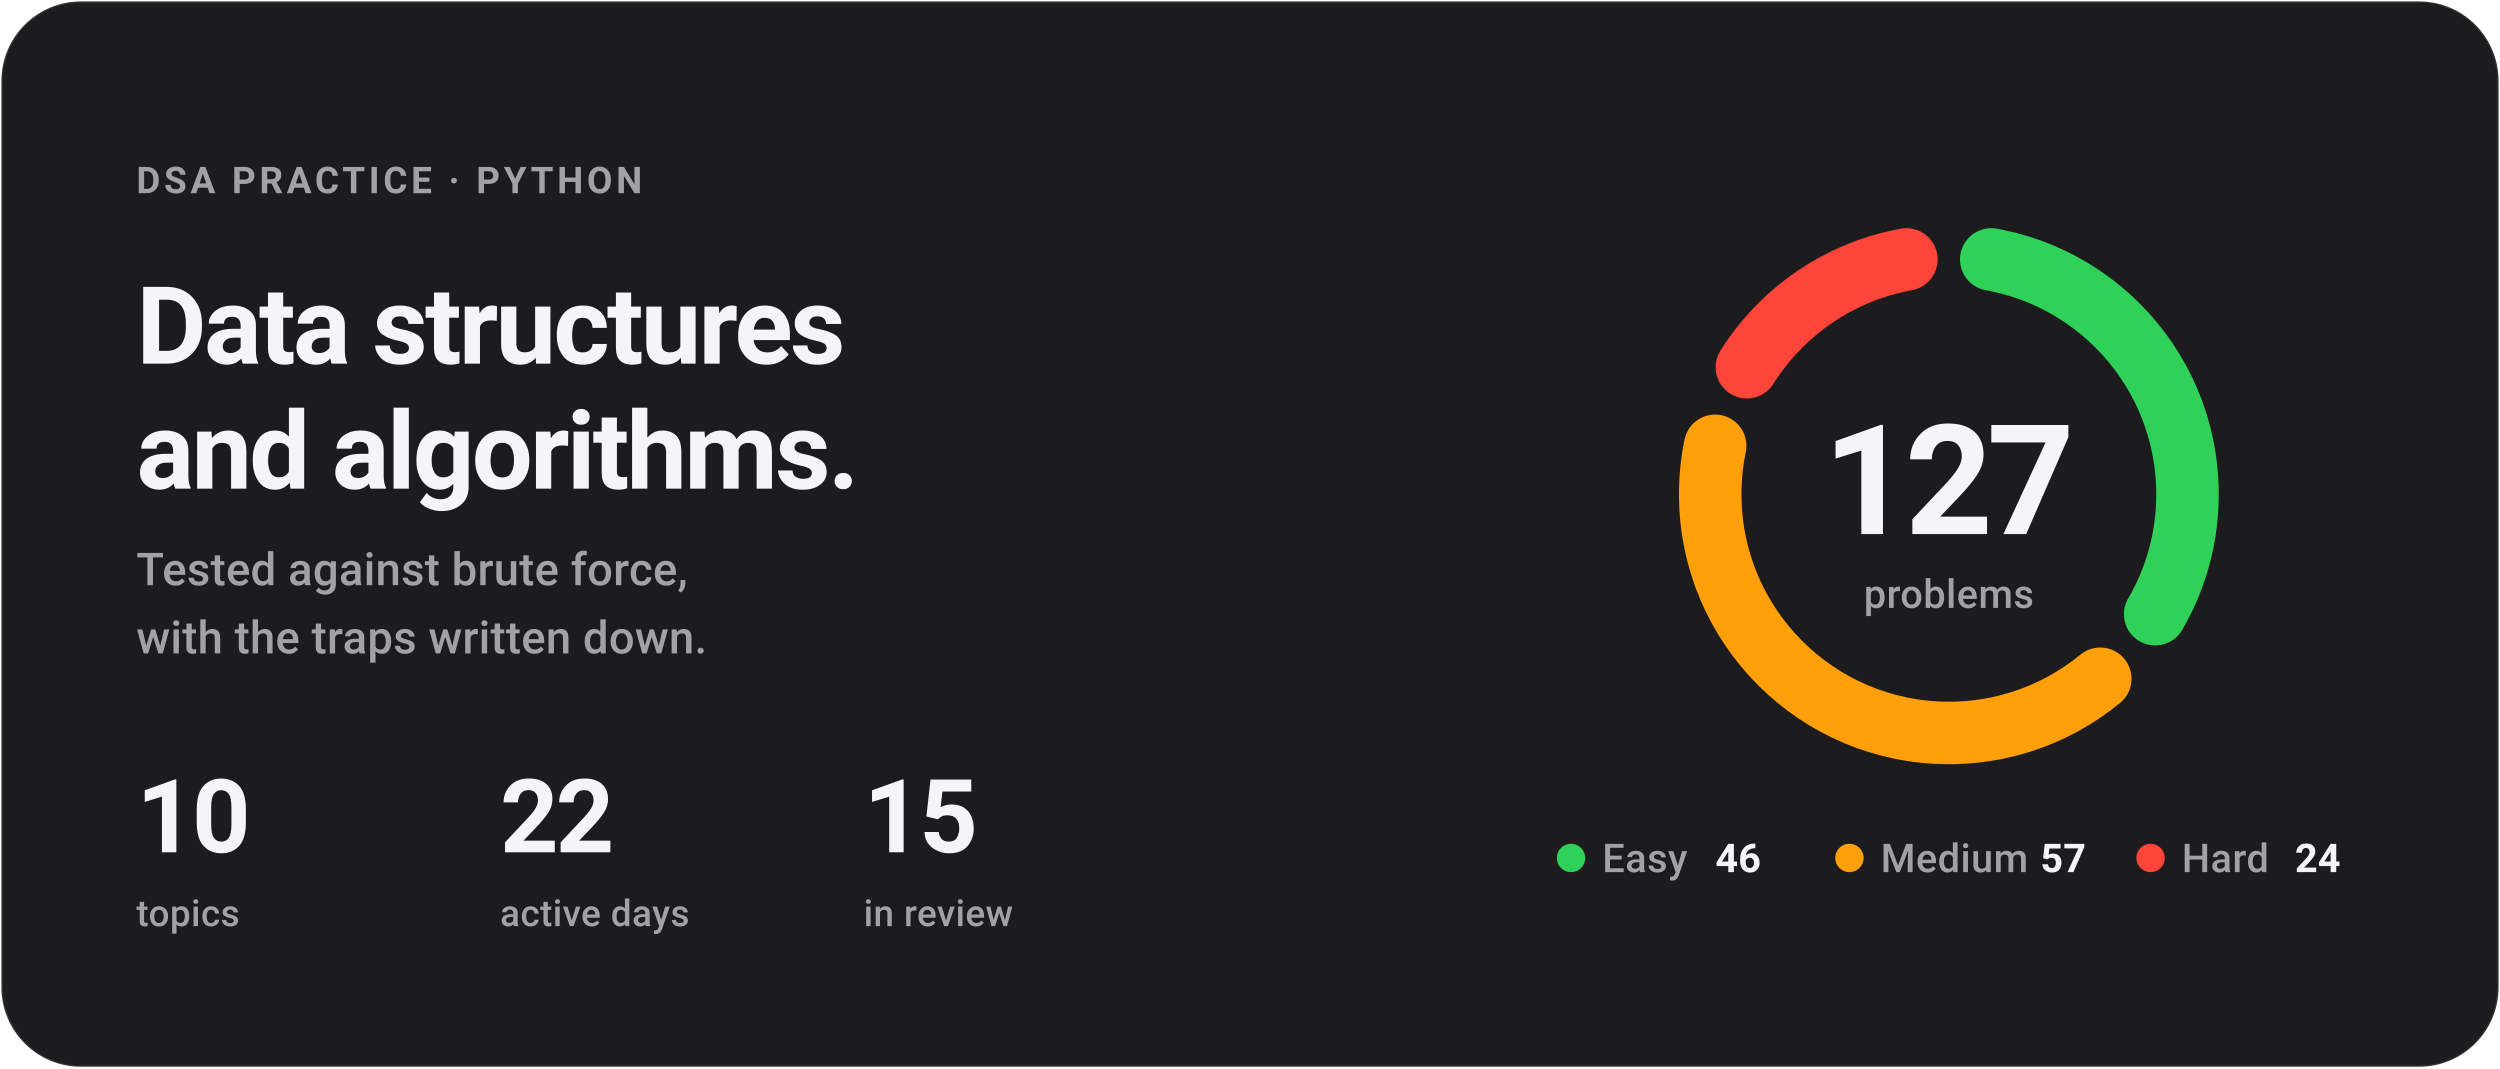
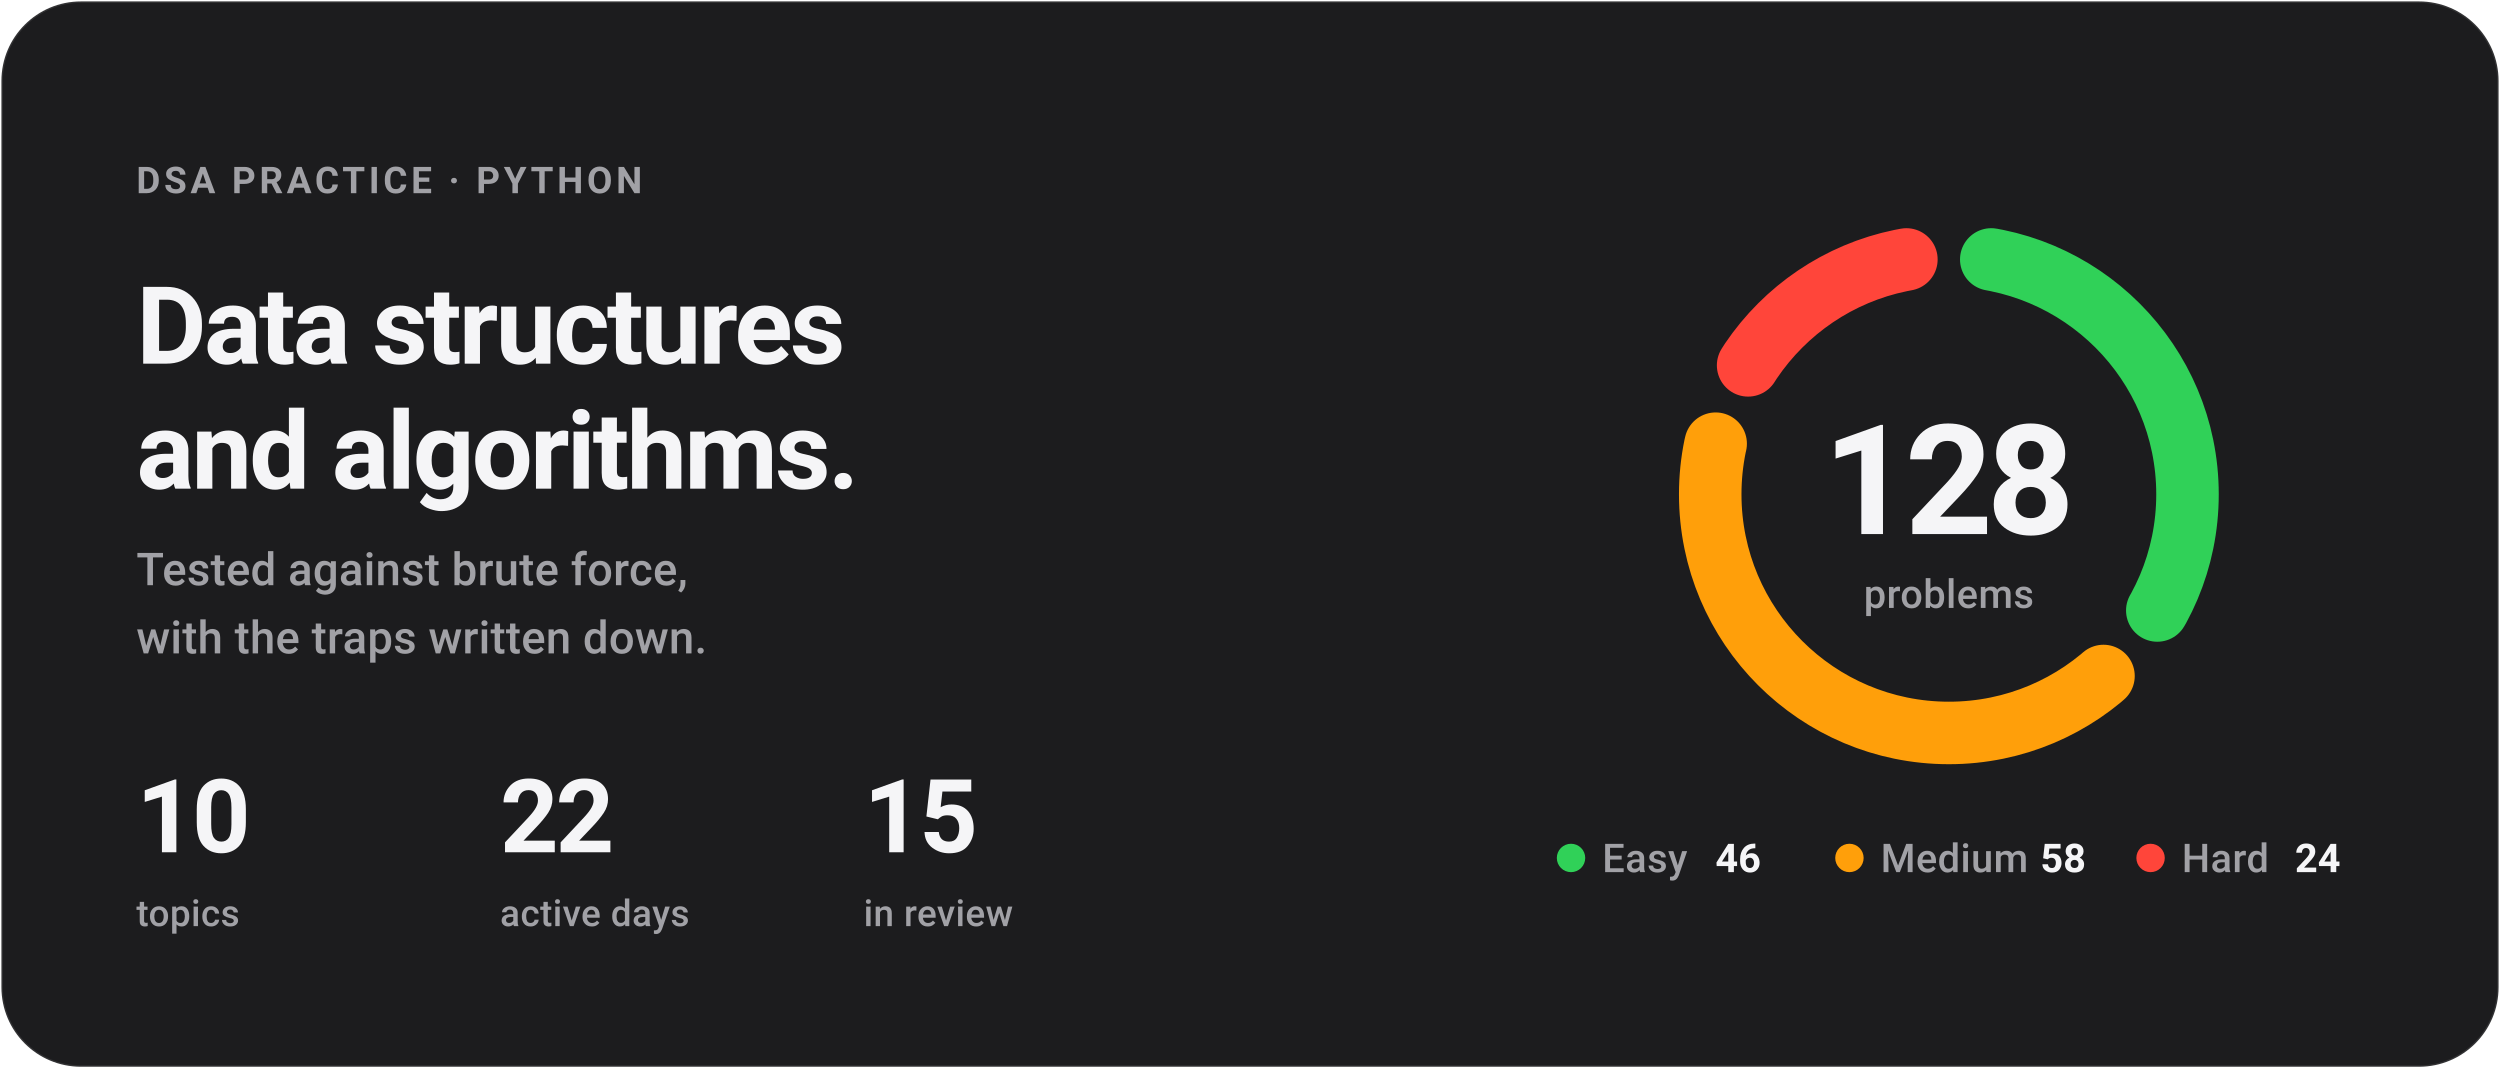
<svg xmlns="http://www.w3.org/2000/svg" width="880" height="376" viewBox="0 0 880 376" role="img" aria-labelledby="t d">
  <defs>
    <style>
text { font-family: -apple-system, BlinkMacSystemFont, "SF Pro Display", "SF Pro Text", "Segoe UI Variable Display", "Segoe UI", system-ui, Roboto, Helvetica, Arial, sans-serif; }
.num { font-variant-numeric: tabular-nums; }
@keyframes grow { from { transform: scaleX(0); } to { transform: scaleX(1); } }
@keyframes rise { from { transform: scaleY(0); } to { transform: scaleY(1); } }
@keyframes pop { from { opacity: 0; transform: scale(.92); } to { opacity: 1; transform: scale(1); } }
@keyframes fade { from { opacity: 0; transform: translateY(6px); } to { opacity: 1; transform: translateY(0); } }
.grow { transform-box: fill-box; transform-origin: 0% 50%; animation: grow .8s cubic-bezier(.22,1,.36,1) both; }
.rise { transform-box: fill-box; transform-origin: 50% 100%; animation: rise .8s cubic-bezier(.22,1,.36,1) both; }
.pop { transform-box: fill-box; transform-origin: 50% 50%; animation: pop .8s cubic-bezier(.22,1,.36,1) both; }
.fade { animation: fade .7s cubic-bezier(.22,1,.36,1) both; }
@media (prefers-reduced-motion: reduce) { .grow, .rise, .pop { transform-box: fill-box; transform-origin: 50% 50%; animation: pop .8s cubic-bezier(.22,1,.36,1) both; }
.fade { animation: none; } }
</style>
    <linearGradient id="acc" x1="0" y1="0" x2="1" y2="0">
      <stop offset="0" stop-color="#0A84FF" />
      <stop offset="1" stop-color="#64D2FF" />
    </linearGradient>
    <linearGradient id="accv" x1="0" y1="1" x2="0" y2="0">
      <stop offset="0" stop-color="#0A84FF" />
      <stop offset="1" stop-color="#64D2FF" />
    </linearGradient>
  </defs>
  <rect x="0.5" y="0.5" width="879" height="375" rx="28" fill="#1C1C1E" stroke="rgba(255,255,255,0.10)" />
  <text x="48" y="68" font-size="13" font-weight="600" fill="#A1A1A6" text-anchor="start" letter-spacing="0.1em">DSA PRACTICE  ·  PYTHON</text>
  <text x="48" y="128" font-size="38" font-weight="700" fill="#F5F5F7" text-anchor="start" letter-spacing="-0.025em" class="fade" style="animation-delay:0ms">Data structures</text>
  <text x="48" y="172" font-size="38" font-weight="700" fill="#F5F5F7" text-anchor="start" letter-spacing="-0.025em" class="fade" style="animation-delay:40ms">and algorithms.</text>
  <text x="48" y="206" font-size="16" font-weight="500" fill="#A1A1A6" text-anchor="start" letter-spacing="0.005em" class="fade" style="animation-delay:80ms">Tested against brute force,</text>
  <text x="48" y="230" font-size="16" font-weight="500" fill="#A1A1A6" text-anchor="start" letter-spacing="0.005em" class="fade" style="animation-delay:100ms">with the traps written down.</text>
  <text x="48" y="300" font-size="36" font-weight="650" fill="#F5F5F7" text-anchor="start" letter-spacing="-0.03em" class="num fade" style="animation-delay:140ms">10</text>
  <text x="48" y="326" font-size="13" font-weight="500" fill="#A1A1A6" text-anchor="start" letter-spacing="0.01em" class="fade" style="animation-delay:160ms">topics</text>
  <text x="176" y="300" font-size="36" font-weight="650" fill="#F5F5F7" text-anchor="start" letter-spacing="-0.03em" class="num fade" style="animation-delay:200ms">22</text>
  <text x="176" y="326" font-size="13" font-weight="500" fill="#A1A1A6" text-anchor="start" letter-spacing="0.01em" class="fade" style="animation-delay:220ms">active days</text>
  <text x="304" y="300" font-size="36" font-weight="650" fill="#F5F5F7" text-anchor="start" letter-spacing="-0.03em" class="num fade" style="animation-delay:260ms">15</text>
  <text x="304" y="326" font-size="13" font-weight="500" fill="#A1A1A6" text-anchor="start" letter-spacing="0.01em" class="fade" style="animation-delay:280ms">in review</text>
  <g class="pop" style="animation-delay:80ms">
-     <circle cx="686" cy="174" r="84" fill="none" stroke="#30D158" stroke-width="22" stroke-linecap="round" stroke-dasharray="161.17 527.79" stroke-dashoffset="-15.00" transform="rotate(-90 686 174)" />
-     <circle cx="686" cy="174" r="84" fill="none" stroke="#FF9F0A" stroke-width="22" stroke-linecap="round" stroke-dasharray="206.88 527.79" stroke-dashoffset="-206.17" transform="rotate(-90 686 174)" />
-     <circle cx="686" cy="174" r="84" fill="none" stroke="#FF453A" stroke-width="22" stroke-linecap="round" stroke-dasharray="69.74 527.79" stroke-dashoffset="-443.05" transform="rotate(-90 686 174)" />
+     <circle cx="686" cy="174" r="84" fill="none" stroke="#30D158" stroke-width="22" stroke-linecap="round" stroke-dasharray="159.67 527.79" stroke-dashoffset="-15.00" transform="rotate(-90 686 174)" />
+     <circle cx="686" cy="174" r="84" fill="none" stroke="#FF9F0A" stroke-width="22" stroke-linecap="round" stroke-dasharray="209.15 527.79" stroke-dashoffset="-204.67" transform="rotate(-90 686 174)" />
+     <circle cx="686" cy="174" r="84" fill="none" stroke="#FF453A" stroke-width="22" stroke-linecap="round" stroke-dasharray="68.96 527.79" stroke-dashoffset="-443.83" transform="rotate(-90 686 174)" />
  </g>
-   <text x="686" y="188" font-size="54" font-weight="700" fill="#F5F5F7" text-anchor="middle" letter-spacing="-0.04em" class="num fade" style="animation-delay:0ms">127</text>
+   <text x="686" y="188" font-size="54" font-weight="700" fill="#F5F5F7" text-anchor="middle" letter-spacing="-0.04em" class="num fade" style="animation-delay:0ms">128</text>
  <text x="686" y="214" font-size="14" font-weight="500" fill="#A1A1A6" text-anchor="middle" letter-spacing="0.01em" class="fade" style="animation-delay:60ms">problems</text>
  <circle cx="553" cy="302" r="5" fill="#30D158" />
  <text x="564" y="307" font-size="14" font-weight="500" fill="#A1A1A6" text-anchor="start" letter-spacing="0.01em">Easy</text>
  <text x="603.8" y="307" font-size="14" font-weight="650" fill="#F5F5F7" text-anchor="start" letter-spacing="0.0em" class="num">46</text>
  <circle cx="651" cy="302" r="5" fill="#FF9F0A" />
  <text x="662" y="307" font-size="14" font-weight="500" fill="#A1A1A6" text-anchor="start" letter-spacing="0.01em">Medium</text>
-   <text x="718.2" y="307" font-size="14" font-weight="650" fill="#F5F5F7" text-anchor="start" letter-spacing="0.0em" class="num">57</text>
+   <text x="718.2" y="307" font-size="14" font-weight="650" fill="#F5F5F7" text-anchor="start" letter-spacing="0.0em" class="num">58</text>
  <circle cx="757" cy="302" r="5" fill="#FF453A" />
  <text x="768" y="307" font-size="14" font-weight="500" fill="#A1A1A6" text-anchor="start" letter-spacing="0.01em">Hard</text>
  <text x="807.8" y="307" font-size="14" font-weight="650" fill="#F5F5F7" text-anchor="start" letter-spacing="0.0em" class="num">24</text>
</svg>
